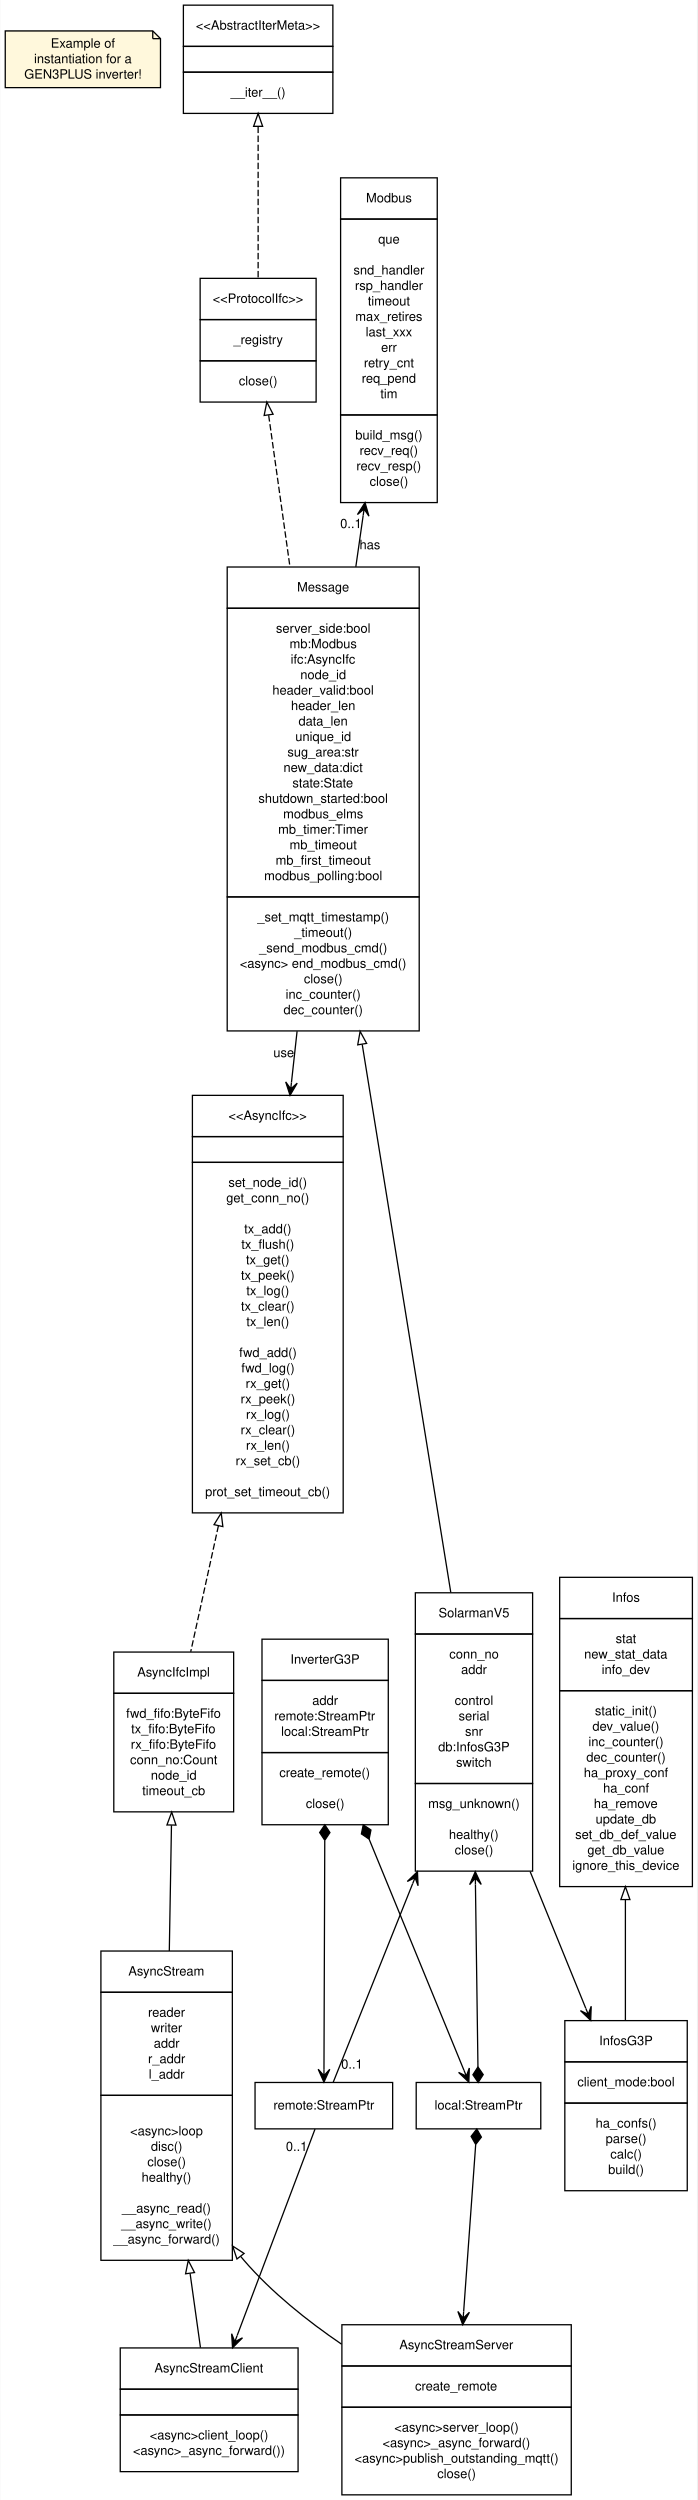
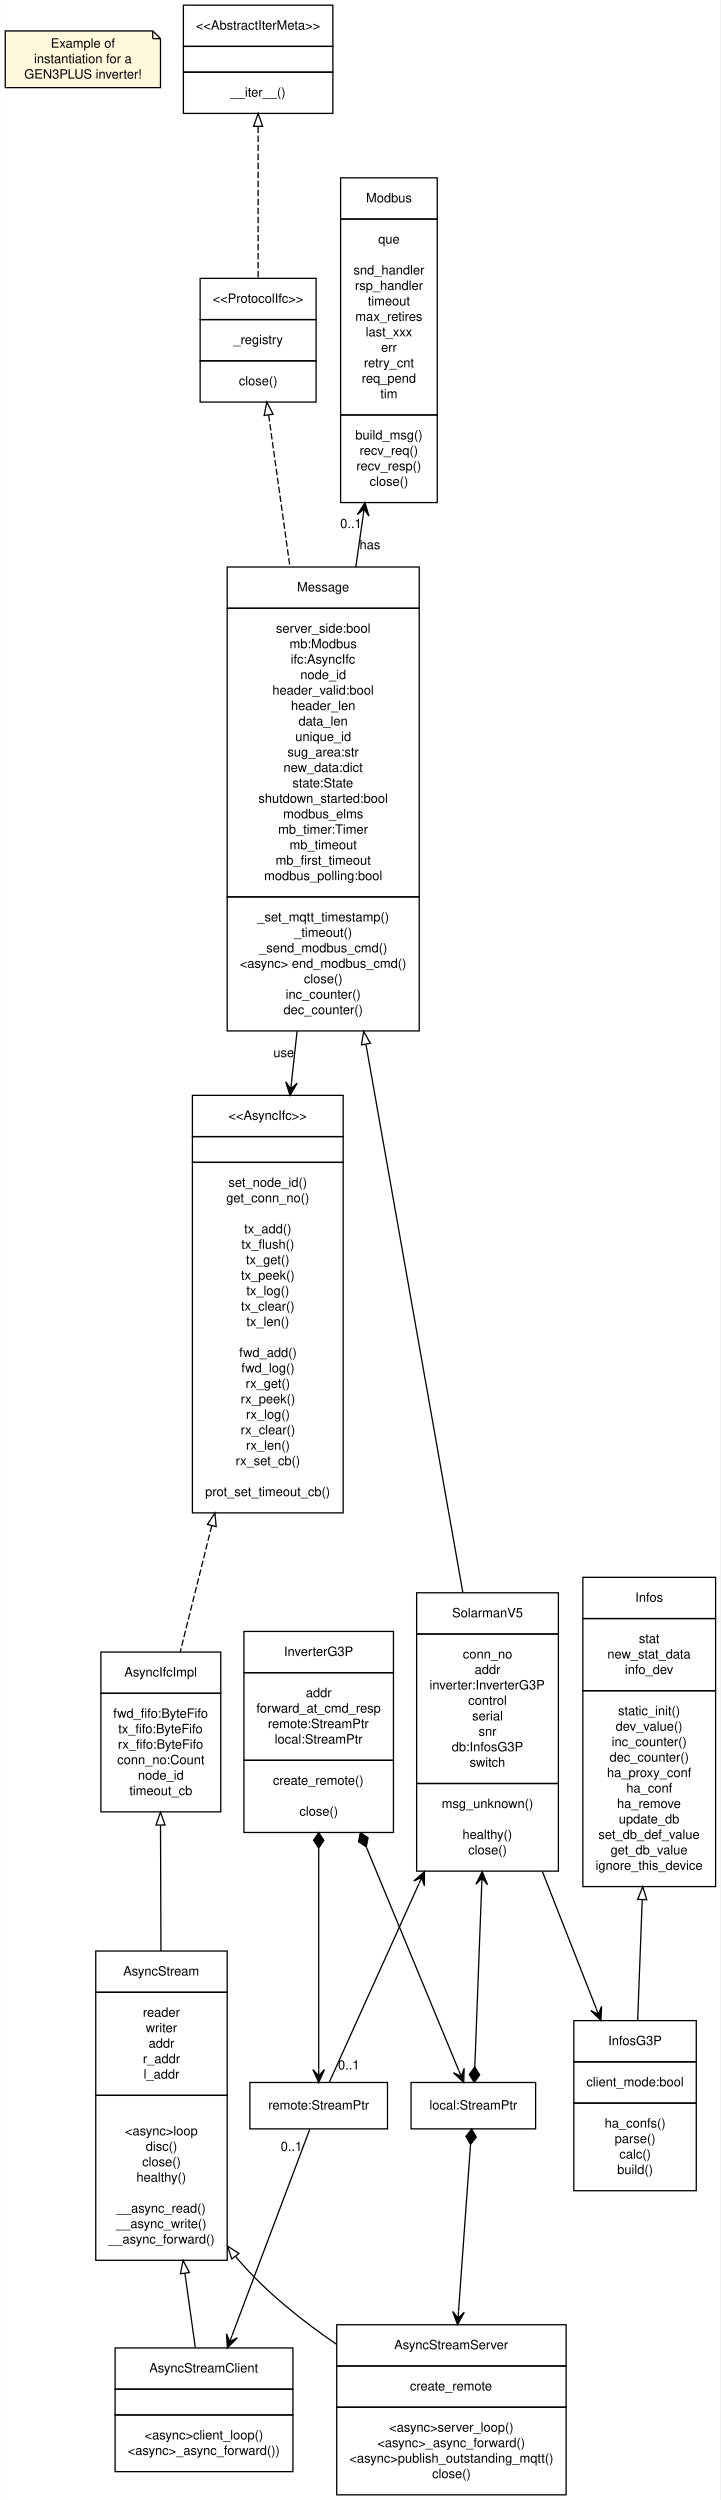
- <svg xmlns="http://www.w3.org/2000/svg" width="541pt" height="1940pt" viewBox="0.00 0.00 540.62 1940.00">
+ <svg xmlns="http://www.w3.org/2000/svg" width="559pt" height="1940pt" viewBox="0.00 0.00 558.62 1940.00">
  <g id="graph0" class="graph" transform="scale(1 1) rotate(0) translate(4 1936)">
-     <polygon fill="#ffffff" stroke="transparent" points="-4,4 -4,-1936 536.616,-1936 536.616,4 -4,4" />
+     <polygon fill="#ffffff" stroke="transparent" points="-4,4 -4,-1936 554.616,-1936 554.616,4 -4,4" />
    <g id="node1" class="node">
      <polygon fill="#fff8dc" stroke="#000000" points="114.35,-1912 -.117,-1912 -.117,-1868 120.35,-1868 120.35,-1906 114.35,-1912" />
      <polyline fill="none" stroke="#000000" points="114.35,-1912 114.35,-1906 " />
      <polyline fill="none" stroke="#000000" points="120.35,-1906 114.35,-1906 " />
      <text text-anchor="middle" x="60.117" y="-1899" font-family="Helvetica,sans-Serif" font-size="10.00" fill="#000000">Example of</text>
      <text text-anchor="middle" x="60.117" y="-1887" font-family="Helvetica,sans-Serif" font-size="10.00" fill="#000000">instantiation for a</text>
      <text text-anchor="middle" x="60.117" y="-1875" font-family="Helvetica,sans-Serif" font-size="10.00" fill="#000000">GEN3PLUS inverter!</text>
    </g>
    <g id="node2" class="node">
      <polygon fill="none" stroke="#000000" points="138.117,-1900 138.117,-1932 254.117,-1932 254.117,-1900 138.117,-1900" />
      <text text-anchor="start" x="147.766" y="-1913" font-family="Helvetica,sans-Serif" font-size="10.00" fill="#000000">&lt;&lt;AbstractIterMeta&gt;&gt;</text>
      <polygon fill="none" stroke="#000000" points="138.117,-1880 138.117,-1900 254.117,-1900 254.117,-1880 138.117,-1880" />
      <polygon fill="none" stroke="#000000" points="138.117,-1848 138.117,-1880 254.117,-1880 254.117,-1848 138.117,-1848" />
      <text text-anchor="start" x="174.726" y="-1861" font-family="Helvetica,sans-Serif" font-size="10.00" fill="#000000">__iter__()</text>
    </g>
    <g id="node15" class="node">
      <polygon fill="none" stroke="#000000" points="151.117,-1688 151.117,-1720 241.117,-1720 241.117,-1688 151.117,-1688" />
      <text text-anchor="start" x="160.823" y="-1701" font-family="Helvetica,sans-Serif" font-size="10.00" fill="#000000">&lt;&lt;ProtocolIfc&gt;&gt;</text>
      <polygon fill="none" stroke="#000000" points="151.117,-1656 151.117,-1688 241.117,-1688 241.117,-1656 151.117,-1656" />
      <text text-anchor="start" x="176.95" y="-1669" font-family="Helvetica,sans-Serif" font-size="10.00" fill="#000000">_registry</text>
      <polygon fill="none" stroke="#000000" points="151.117,-1624 151.117,-1656 241.117,-1656 241.117,-1624 151.117,-1624" />
      <text text-anchor="start" x="181.119" y="-1637" font-family="Helvetica,sans-Serif" font-size="10.00" fill="#000000">close()</text>
    </g>
    <g id="edge14" class="edge">
      <path fill="none" stroke="#000000" stroke-dasharray="5,2" d="M196.117,-1837.756C196.117,-1802.088 196.117,-1755.176 196.117,-1720.364" />
      <polygon fill="none" stroke="#000000" points="192.617,-1837.967 196.117,-1847.967 199.617,-1837.967 192.617,-1837.967" />
    </g>
    <g id="node3" class="node">
-       <polygon fill="none" stroke="#000000" points="199.117,-632 199.117,-664 297.116,-664 297.116,-632 199.117,-632" />
-       <text text-anchor="start" x="221.167" y="-645" font-family="Helvetica,sans-Serif" font-size="10.00" fill="#000000">InverterG3P</text>
-       <polygon fill="none" stroke="#000000" points="199.117,-576 199.117,-632 297.116,-632 297.116,-576 199.117,-576" />
-       <text text-anchor="start" x="238.113" y="-613" font-family="Helvetica,sans-Serif" font-size="10.00" fill="#000000">addr</text>
-       <text text-anchor="start" x="208.669" y="-601" font-family="Helvetica,sans-Serif" font-size="10.00" fill="#000000">remote:StreamPtr</text>
-       <text text-anchor="start" x="213.948" y="-589" font-family="Helvetica,sans-Serif" font-size="10.00" fill="#000000">local:StreamPtr</text>
-       <polygon fill="none" stroke="#000000" points="199.117,-520 199.117,-576 297.116,-576 297.116,-520 199.117,-520" />
-       <text text-anchor="start" x="212.559" y="-557" font-family="Helvetica,sans-Serif" font-size="10.00" fill="#000000">create_remote()</text>
-       <text text-anchor="start" x="233.119" y="-533" font-family="Helvetica,sans-Serif" font-size="10.00" fill="#000000">close()</text>
+       <polygon fill="none" stroke="#000000" points="185.117,-638 185.117,-670 301.116,-670 301.116,-638 185.117,-638" />
+       <text text-anchor="start" x="216.167" y="-651" font-family="Helvetica,sans-Serif" font-size="10.00" fill="#000000">InverterG3P</text>
+       <polygon fill="none" stroke="#000000" points="185.117,-570 185.117,-638 301.116,-638 301.116,-570 185.117,-570" />
+       <text text-anchor="start" x="233.113" y="-619" font-family="Helvetica,sans-Serif" font-size="10.00" fill="#000000">addr</text>
+       <text text-anchor="start" x="194.775" y="-607" font-family="Helvetica,sans-Serif" font-size="10.00" fill="#000000">forward_at_cmd_resp</text>
+       <text text-anchor="start" x="203.669" y="-595" font-family="Helvetica,sans-Serif" font-size="10.00" fill="#000000">remote:StreamPtr</text>
+       <text text-anchor="start" x="208.948" y="-583" font-family="Helvetica,sans-Serif" font-size="10.00" fill="#000000">local:StreamPtr</text>
+       <polygon fill="none" stroke="#000000" points="185.117,-514 185.117,-570 301.116,-570 301.116,-514 185.117,-514" />
+       <text text-anchor="start" x="207.559" y="-551" font-family="Helvetica,sans-Serif" font-size="10.00" fill="#000000">create_remote()</text>
+       <text text-anchor="start" x="228.119" y="-527" font-family="Helvetica,sans-Serif" font-size="10.00" fill="#000000">close()</text>
    </g>
    <g id="node4" class="node">
-       <polygon fill="none" stroke="#000000" points="415.453,-320 318.78,-320 318.78,-284 415.453,-284 415.453,-320" />
-       <text text-anchor="middle" x="367.116" y="-299" font-family="Helvetica,sans-Serif" font-size="10.00" fill="#000000">local:StreamPtr</text>
+       <polygon fill="none" stroke="#000000" points="411.453,-320 314.78,-320 314.78,-284 411.453,-284 411.453,-320" />
+       <text text-anchor="middle" x="363.116" y="-299" font-family="Helvetica,sans-Serif" font-size="10.00" fill="#000000">local:StreamPtr</text>
    </g>
    <g id="edge1" class="edge">
-       <path fill="none" stroke="#000000" d="M282.253,-508.809C307.053,-448.374 339.084,-370.316 355.81,-329.554" />
-       <polygon fill="#000000" stroke="#000000" points="282.241,-508.84 283.663,-515.91 277.685,-519.942 276.262,-512.873 282.241,-508.84" />
-       <polygon fill="#000000" stroke="#000000" points="359.623,-320.263 359.989,-331.222 357.724,-324.888 355.826,-329.514 355.826,-329.514 355.826,-329.514 357.724,-324.888 351.663,-327.806 359.623,-320.263 359.623,-320.263" />
+       <path fill="none" stroke="#000000" d="M280.169,-502.457C304.783,-442.972 335.465,-368.825 351.74,-329.493" />
+       <polygon fill="#000000" stroke="#000000" points="280.02,-502.816 281.422,-509.889 275.432,-513.904 274.03,-506.83 280.02,-502.816" />
+       <polygon fill="#000000" stroke="#000000" points="355.649,-320.046 355.984,-331.007 353.738,-324.666 351.826,-329.286 351.826,-329.286 351.826,-329.286 353.738,-324.666 347.668,-327.565 355.649,-320.046 355.649,-320.046" />
    </g>
    <g id="node5" class="node">
-       <polygon fill="none" stroke="#000000" points="300.511,-320 193.722,-320 193.722,-284 300.511,-284 300.511,-320" />
-       <text text-anchor="middle" x="247.117" y="-299" font-family="Helvetica,sans-Serif" font-size="10.00" fill="#000000">remote:StreamPtr</text>
+       <polygon fill="none" stroke="#000000" points="296.511,-320 189.722,-320 189.722,-284 296.511,-284 296.511,-320" />
+       <text text-anchor="middle" x="243.117" y="-299" font-family="Helvetica,sans-Serif" font-size="10.00" fill="#000000">remote:StreamPtr</text>
    </g>
    <g id="edge2" class="edge">
-       <path fill="none" stroke="#000000" d="M247.825,-507.591C247.619,-447.68 247.354,-370.943 247.214,-330.266" />
-       <polygon fill="#000000" stroke="#000000" points="247.827,-507.942 251.847,-513.928 247.868,-519.942 243.847,-513.956 247.827,-507.942" />
-       <polygon fill="#000000" stroke="#000000" points="247.179,-320.263 251.714,-330.247 247.197,-325.263 247.214,-330.263 247.214,-330.263 247.214,-330.263 247.197,-325.263 242.714,-330.278 247.179,-320.263 247.179,-320.263" />
+       <path fill="none" stroke="#000000" d="M243.117,-501.653C243.117,-442.662 243.117,-369.533 243.117,-330.203" />
+       <polygon fill="#000000" stroke="#000000" points="243.117,-501.904 247.117,-507.904 243.117,-513.904 239.117,-507.904 243.117,-501.904" />
+       <polygon fill="#000000" stroke="#000000" points="243.117,-320.046 247.617,-330.046 243.117,-325.046 243.117,-330.046 243.117,-330.046 243.117,-330.046 243.117,-325.046 238.617,-330.046 243.117,-320.046 243.117,-320.046" />
    </g>
    <g id="node9" class="node">
-       <polygon fill="none" stroke="#000000" points="261.116,-100 261.116,-132 439.116,-132 439.116,-100 261.116,-100" />
-       <text text-anchor="start" x="305.668" y="-113" font-family="Helvetica,sans-Serif" font-size="10.00" fill="#000000">AsyncStreamServer</text>
-       <polygon fill="none" stroke="#000000" points="261.116,-68 261.116,-100 439.116,-100 439.116,-68 261.116,-68" />
-       <text text-anchor="start" x="317.887" y="-81" font-family="Helvetica,sans-Serif" font-size="10.00" fill="#000000">create_remote</text>
-       <polygon fill="none" stroke="#000000" points="261.116,0 261.116,-68 439.116,-68 439.116,0 261.116,0" />
-       <text text-anchor="start" x="301.774" y="-49" font-family="Helvetica,sans-Serif" font-size="10.00" fill="#000000">&lt;async&gt;server_loop()</text>
-       <text text-anchor="start" x="292.605" y="-37" font-family="Helvetica,sans-Serif" font-size="10.00" fill="#000000">&lt;async&gt;_async_forward()</text>
-       <text text-anchor="start" x="270.925" y="-25" font-family="Helvetica,sans-Serif" font-size="10.00" fill="#000000">&lt;async&gt;publish_outstanding_mqtt()</text>
-       <text text-anchor="start" x="335.119" y="-13" font-family="Helvetica,sans-Serif" font-size="10.00" fill="#000000">close()</text>
+       <polygon fill="none" stroke="#000000" points="257.116,-100 257.116,-132 435.116,-132 435.116,-100 257.116,-100" />
+       <text text-anchor="start" x="301.668" y="-113" font-family="Helvetica,sans-Serif" font-size="10.00" fill="#000000">AsyncStreamServer</text>
+       <polygon fill="none" stroke="#000000" points="257.116,-68 257.116,-100 435.116,-100 435.116,-68 257.116,-68" />
+       <text text-anchor="start" x="313.887" y="-81" font-family="Helvetica,sans-Serif" font-size="10.00" fill="#000000">create_remote</text>
+       <polygon fill="none" stroke="#000000" points="257.116,0 257.116,-68 435.116,-68 435.116,0 257.116,0" />
+       <text text-anchor="start" x="297.774" y="-49" font-family="Helvetica,sans-Serif" font-size="10.00" fill="#000000">&lt;async&gt;server_loop()</text>
+       <text text-anchor="start" x="288.605" y="-37" font-family="Helvetica,sans-Serif" font-size="10.00" fill="#000000">&lt;async&gt;_async_forward()</text>
+       <text text-anchor="start" x="266.925" y="-25" font-family="Helvetica,sans-Serif" font-size="10.00" fill="#000000">&lt;async&gt;publish_outstanding_mqtt()</text>
+       <text text-anchor="start" x="331.119" y="-13" font-family="Helvetica,sans-Serif" font-size="10.00" fill="#000000">close()</text>
    </g>
    <g id="edge8" class="edge">
-       <path fill="none" stroke="#000000" d="M364.931,-271.665C362.587,-239.118 358.772,-186.166 355.601,-142.143" />
-       <polygon fill="#000000" stroke="#000000" points="364.949,-271.904 369.369,-277.601 365.811,-283.873 361.39,-278.176 364.949,-271.904" />
-       <polygon fill="#000000" stroke="#000000" points="354.873,-132.032 360.08,-141.683 355.232,-137.019 355.592,-142.006 355.592,-142.006 355.592,-142.006 355.232,-137.019 351.103,-142.33 354.873,-132.032 354.873,-132.032" />
+       <path fill="none" stroke="#000000" d="M360.931,-271.665C358.587,-239.118 354.772,-186.166 351.601,-142.143" />
+       <polygon fill="#000000" stroke="#000000" points="360.949,-271.904 365.369,-277.601 361.811,-283.873 357.39,-278.176 360.949,-271.904" />
+       <polygon fill="#000000" stroke="#000000" points="350.873,-132.032 356.08,-141.683 351.232,-137.019 351.592,-142.006 351.592,-142.006 351.592,-142.006 351.232,-137.019 347.103,-142.33 350.873,-132.032 350.873,-132.032" />
    </g>
    <g id="node10" class="node">
-       <polygon fill="none" stroke="#000000" points="89.117,-82 89.117,-114 227.117,-114 227.117,-82 89.117,-82" />
-       <text text-anchor="start" x="115.614" y="-95" font-family="Helvetica,sans-Serif" font-size="10.00" fill="#000000">AsyncStreamClient</text>
-       <polygon fill="none" stroke="#000000" points="89.117,-62 89.117,-82 227.117,-82 227.117,-62 89.117,-62" />
-       <polygon fill="none" stroke="#000000" points="89.117,-18 89.117,-62 227.117,-62 227.117,-18 89.117,-18" />
-       <text text-anchor="start" x="111.995" y="-43" font-family="Helvetica,sans-Serif" font-size="10.00" fill="#000000">&lt;async&gt;client_loop()</text>
-       <text text-anchor="start" x="98.941" y="-31" font-family="Helvetica,sans-Serif" font-size="10.00" fill="#000000">&lt;async&gt;_async_forward())</text>
+       <polygon fill="none" stroke="#000000" points="85.117,-82 85.117,-114 223.117,-114 223.117,-82 85.117,-82" />
+       <text text-anchor="start" x="111.614" y="-95" font-family="Helvetica,sans-Serif" font-size="10.00" fill="#000000">AsyncStreamClient</text>
+       <polygon fill="none" stroke="#000000" points="85.117,-62 85.117,-82 223.117,-82 223.117,-62 85.117,-62" />
+       <polygon fill="none" stroke="#000000" points="85.117,-18 85.117,-62 223.117,-62 223.117,-18 85.117,-18" />
+       <text text-anchor="start" x="107.995" y="-43" font-family="Helvetica,sans-Serif" font-size="10.00" fill="#000000">&lt;async&gt;client_loop()</text>
+       <text text-anchor="start" x="94.941" y="-31" font-family="Helvetica,sans-Serif" font-size="10.00" fill="#000000">&lt;async&gt;_async_forward())</text>
    </g>
    <g id="edge10" class="edge">
-       <path fill="none" stroke="#000000" d="M240.281,-283.873C227.52,-250.037 199.583,-175.957 179.838,-123.599" />
-       <polygon fill="#000000" stroke="#000000" points="176.252,-114.09 183.992,-121.859 178.017,-118.769 179.781,-123.447 179.781,-123.447 179.781,-123.447 178.017,-118.769 175.57,-125.035 176.252,-114.09 176.252,-114.09" />
-       <text text-anchor="middle" x="225.976" y="-266.896" font-family="Helvetica,sans-Serif" font-size="10.00" fill="#000000">0..1</text>
+       <path fill="none" stroke="#000000" d="M236.281,-283.873C223.52,-250.037 195.583,-175.957 175.838,-123.599" />
+       <polygon fill="#000000" stroke="#000000" points="172.252,-114.09 179.992,-121.859 174.017,-118.769 175.781,-123.447 175.781,-123.447 175.781,-123.447 174.017,-118.769 171.57,-125.035 172.252,-114.09 172.252,-114.09" />
+       <text text-anchor="middle" x="221.976" y="-266.896" font-family="Helvetica,sans-Serif" font-size="10.00" fill="#000000">0..1</text>
    </g>
    <g id="node6" class="node">
      <polygon fill="none" stroke="#000000" points="145.117,-1054 145.117,-1086 262.116,-1086 262.116,-1054 145.117,-1054" />
      <text text-anchor="start" x="173.046" y="-1067" font-family="Helvetica,sans-Serif" font-size="10.00" fill="#000000">&lt;&lt;AsyncIfc&gt;&gt;</text>
      <polygon fill="none" stroke="#000000" points="145.117,-1034 145.117,-1054 262.116,-1054 262.116,-1034 145.117,-1034" />
      <polygon fill="none" stroke="#000000" points="145.117,-762 145.117,-1034 262.116,-1034 262.116,-762 145.117,-762" />
      <text text-anchor="start" x="173.053" y="-1015" font-family="Helvetica,sans-Serif" font-size="10.00" fill="#000000">set_node_id()</text>
      <text text-anchor="start" x="171.382" y="-1003" font-family="Helvetica,sans-Serif" font-size="10.00" fill="#000000">get_conn_no()</text>
      <text text-anchor="start" x="185.28" y="-979" font-family="Helvetica,sans-Serif" font-size="10.00" fill="#000000">tx_add()</text>
      <text text-anchor="start" x="183.06" y="-967" font-family="Helvetica,sans-Serif" font-size="10.00" fill="#000000">tx_flush()</text>
      <text text-anchor="start" x="186.67" y="-955" font-family="Helvetica,sans-Serif" font-size="10.00" fill="#000000">tx_get()</text>
      <text text-anchor="start" x="182.78" y="-943" font-family="Helvetica,sans-Serif" font-size="10.00" fill="#000000">tx_peek()</text>
      <text text-anchor="start" x="186.95" y="-931" font-family="Helvetica,sans-Serif" font-size="10.00" fill="#000000">tx_log()</text>
      <text text-anchor="start" x="182.786" y="-919" font-family="Helvetica,sans-Serif" font-size="10.00" fill="#000000">tx_clear()</text>
      <text text-anchor="start" x="186.95" y="-907" font-family="Helvetica,sans-Serif" font-size="10.00" fill="#000000">tx_len()</text>
      <text text-anchor="start" x="181.391" y="-883" font-family="Helvetica,sans-Serif" font-size="10.00" fill="#000000">fwd_add()</text>
      <text text-anchor="start" x="183.061" y="-871" font-family="Helvetica,sans-Serif" font-size="10.00" fill="#000000">fwd_log()</text>
      <text text-anchor="start" x="186.395" y="-859" font-family="Helvetica,sans-Serif" font-size="10.00" fill="#000000">rx_get()</text>
      <text text-anchor="start" x="182.505" y="-847" font-family="Helvetica,sans-Serif" font-size="10.00" fill="#000000">rx_peek()</text>
      <text text-anchor="start" x="186.675" y="-835" font-family="Helvetica,sans-Serif" font-size="10.00" fill="#000000">rx_log()</text>
      <text text-anchor="start" x="182.511" y="-823" font-family="Helvetica,sans-Serif" font-size="10.00" fill="#000000">rx_clear()</text>
      <text text-anchor="start" x="186.675" y="-811" font-family="Helvetica,sans-Serif" font-size="10.00" fill="#000000">rx_len()</text>
      <text text-anchor="start" x="178.615" y="-799" font-family="Helvetica,sans-Serif" font-size="10.00" fill="#000000">rx_set_cb()</text>
      <text text-anchor="start" x="154.996" y="-775" font-family="Helvetica,sans-Serif" font-size="10.00" fill="#000000">prot_set_timeout_cb()</text>
    </g>
    <g id="node7" class="node">
-       <polygon fill="none" stroke="#000000" points="84.117,-622 84.117,-654 177.117,-654 177.117,-622 84.117,-622" />
-       <text text-anchor="start" x="102.281" y="-635" font-family="Helvetica,sans-Serif" font-size="10.00" fill="#000000">AsyncIfcImpl</text>
-       <polygon fill="none" stroke="#000000" points="84.117,-530 84.117,-622 177.117,-622 177.117,-530 84.117,-530" />
-       <text text-anchor="start" x="93.665" y="-603" font-family="Helvetica,sans-Serif" font-size="10.00" fill="#000000">fwd_fifo:ByteFifo</text>
-       <text text-anchor="start" x="97.553" y="-591" font-family="Helvetica,sans-Serif" font-size="10.00" fill="#000000">tx_fifo:ByteFifo</text>
-       <text text-anchor="start" x="97.278" y="-579" font-family="Helvetica,sans-Serif" font-size="10.00" fill="#000000">rx_fifo:ByteFifo</text>
-       <text text-anchor="start" x="96.713" y="-567" font-family="Helvetica,sans-Serif" font-size="10.00" fill="#000000">conn_no:Count</text>
-       <text text-anchor="start" x="112.83" y="-555" font-family="Helvetica,sans-Serif" font-size="10.00" fill="#000000">node_id</text>
-       <text text-anchor="start" x="106.166" y="-543" font-family="Helvetica,sans-Serif" font-size="10.00" fill="#000000">timeout_cb</text>
+       <polygon fill="none" stroke="#000000" points="74.117,-622 74.117,-654 167.117,-654 167.117,-622 74.117,-622" />
+       <text text-anchor="start" x="92.281" y="-635" font-family="Helvetica,sans-Serif" font-size="10.00" fill="#000000">AsyncIfcImpl</text>
+       <polygon fill="none" stroke="#000000" points="74.117,-530 74.117,-622 167.117,-622 167.117,-530 74.117,-530" />
+       <text text-anchor="start" x="83.665" y="-603" font-family="Helvetica,sans-Serif" font-size="10.00" fill="#000000">fwd_fifo:ByteFifo</text>
+       <text text-anchor="start" x="87.553" y="-591" font-family="Helvetica,sans-Serif" font-size="10.00" fill="#000000">tx_fifo:ByteFifo</text>
+       <text text-anchor="start" x="87.278" y="-579" font-family="Helvetica,sans-Serif" font-size="10.00" fill="#000000">rx_fifo:ByteFifo</text>
+       <text text-anchor="start" x="86.713" y="-567" font-family="Helvetica,sans-Serif" font-size="10.00" fill="#000000">conn_no:Count</text>
+       <text text-anchor="start" x="102.83" y="-555" font-family="Helvetica,sans-Serif" font-size="10.00" fill="#000000">node_id</text>
+       <text text-anchor="start" x="96.166" y="-543" font-family="Helvetica,sans-Serif" font-size="10.00" fill="#000000">timeout_cb</text>
    </g>
    <g id="edge3" class="edge">
-       <path fill="none" stroke="#000000" stroke-dasharray="5,2" d="M165.298,-752.002C157.592,-716.957 149.965,-682.269 143.792,-654.197" />
-       <polygon fill="none" stroke="#000000" points="161.906,-752.875 167.472,-761.89 168.743,-751.372 161.906,-752.875" />
+       <path fill="none" stroke="#000000" stroke-dasharray="5,2" d="M160.117,-752.002C151.356,-716.957 142.684,-682.269 135.666,-654.197" />
+       <polygon fill="none" stroke="#000000" points="156.768,-753.038 162.589,-761.89 163.559,-751.34 156.768,-753.038" />
    </g>
    <g id="node8" class="node">
-       <polygon fill="none" stroke="#000000" points="74.117,-390 74.117,-422 176.117,-422 176.117,-390 74.117,-390" />
-       <text text-anchor="start" x="95.391" y="-403" font-family="Helvetica,sans-Serif" font-size="10.00" fill="#000000">AsyncStream</text>
-       <polygon fill="none" stroke="#000000" points="74.117,-310 74.117,-390 176.117,-390 176.117,-310 74.117,-310" />
-       <text text-anchor="start" x="110.669" y="-371" font-family="Helvetica,sans-Serif" font-size="10.00" fill="#000000">reader</text>
-       <text text-anchor="start" x="112.9" y="-359" font-family="Helvetica,sans-Serif" font-size="10.00" fill="#000000">writer</text>
-       <text text-anchor="start" x="115.114" y="-347" font-family="Helvetica,sans-Serif" font-size="10.00" fill="#000000">addr</text>
-       <text text-anchor="start" x="110.669" y="-335" font-family="Helvetica,sans-Serif" font-size="10.00" fill="#000000">r_addr</text>
-       <text text-anchor="start" x="111.225" y="-323" font-family="Helvetica,sans-Serif" font-size="10.00" fill="#000000">l_addr</text>
-       <polygon fill="none" stroke="#000000" points="74.117,-182 74.117,-310 176.117,-310 176.117,-182 74.117,-182" />
-       <text text-anchor="start" x="96.77" y="-279" font-family="Helvetica,sans-Serif" font-size="10.00" fill="#000000">&lt;async&gt;loop</text>
-       <text text-anchor="start" x="112.898" y="-267" font-family="Helvetica,sans-Serif" font-size="10.00" fill="#000000">disc()</text>
-       <text text-anchor="start" x="110.119" y="-255" font-family="Helvetica,sans-Serif" font-size="10.00" fill="#000000">close()</text>
-       <text text-anchor="start" x="105.671" y="-243" font-family="Helvetica,sans-Serif" font-size="10.00" fill="#000000">healthy()</text>
-       <text text-anchor="start" x="90.387" y="-219" font-family="Helvetica,sans-Serif" font-size="10.00" fill="#000000">__async_read()</text>
-       <text text-anchor="start" x="89.838" y="-207" font-family="Helvetica,sans-Serif" font-size="10.00" fill="#000000">__async_write()</text>
-       <text text-anchor="start" x="83.724" y="-195" font-family="Helvetica,sans-Serif" font-size="10.00" fill="#000000">__async_forward()</text>
+       <polygon fill="none" stroke="#000000" points="70.117,-390 70.117,-422 172.117,-422 172.117,-390 70.117,-390" />
+       <text text-anchor="start" x="91.391" y="-403" font-family="Helvetica,sans-Serif" font-size="10.00" fill="#000000">AsyncStream</text>
+       <polygon fill="none" stroke="#000000" points="70.117,-310 70.117,-390 172.117,-390 172.117,-310 70.117,-310" />
+       <text text-anchor="start" x="106.669" y="-371" font-family="Helvetica,sans-Serif" font-size="10.00" fill="#000000">reader</text>
+       <text text-anchor="start" x="108.9" y="-359" font-family="Helvetica,sans-Serif" font-size="10.00" fill="#000000">writer</text>
+       <text text-anchor="start" x="111.114" y="-347" font-family="Helvetica,sans-Serif" font-size="10.00" fill="#000000">addr</text>
+       <text text-anchor="start" x="106.669" y="-335" font-family="Helvetica,sans-Serif" font-size="10.00" fill="#000000">r_addr</text>
+       <text text-anchor="start" x="107.225" y="-323" font-family="Helvetica,sans-Serif" font-size="10.00" fill="#000000">l_addr</text>
+       <polygon fill="none" stroke="#000000" points="70.117,-182 70.117,-310 172.117,-310 172.117,-182 70.117,-182" />
+       <text text-anchor="start" x="92.77" y="-279" font-family="Helvetica,sans-Serif" font-size="10.00" fill="#000000">&lt;async&gt;loop</text>
+       <text text-anchor="start" x="108.898" y="-267" font-family="Helvetica,sans-Serif" font-size="10.00" fill="#000000">disc()</text>
+       <text text-anchor="start" x="106.119" y="-255" font-family="Helvetica,sans-Serif" font-size="10.00" fill="#000000">close()</text>
+       <text text-anchor="start" x="101.671" y="-243" font-family="Helvetica,sans-Serif" font-size="10.00" fill="#000000">healthy()</text>
+       <text text-anchor="start" x="86.387" y="-219" font-family="Helvetica,sans-Serif" font-size="10.00" fill="#000000">__async_read()</text>
+       <text text-anchor="start" x="85.838" y="-207" font-family="Helvetica,sans-Serif" font-size="10.00" fill="#000000">__async_write()</text>
+       <text text-anchor="start" x="79.724" y="-195" font-family="Helvetica,sans-Serif" font-size="10.00" fill="#000000">__async_forward()</text>
    </g>
    <g id="edge4" class="edge">
-       <path fill="none" stroke="#000000" d="M128.868,-519.586C128.359,-490.074 127.757,-455.155 127.186,-422.029" />
-       <polygon fill="none" stroke="#000000" points="125.372,-519.85 129.044,-529.788 132.371,-519.729 125.372,-519.85" />
+       <path fill="none" stroke="#000000" d="M120.366,-519.586C120.468,-490.074 120.588,-455.155 120.703,-422.029" />
+       <polygon fill="none" stroke="#000000" points="116.866,-519.776 120.331,-529.788 123.866,-519.8 116.866,-519.776" />
    </g>
    <g id="edge5" class="edge">
-       <path fill="none" stroke="#000000" d="M182.578,-185.02C183.415,-184 184.262,-182.993 185.117,-182 206.479,-157.189 234.247,-135.028 260.892,-116.89" />
-       <polygon fill="none" stroke="#000000" points="179.688,-183.036 176.326,-193.083 185.219,-187.326 179.688,-183.036" />
+       <path fill="none" stroke="#000000" d="M178.578,-185.02C179.415,-184 180.262,-182.993 181.117,-182 202.479,-157.189 230.247,-135.028 256.892,-116.89" />
+       <polygon fill="none" stroke="#000000" points="175.688,-183.036 172.326,-193.083 181.219,-187.326 175.688,-183.036" />
    </g>
    <g id="edge6" class="edge">
-       <path fill="none" stroke="#000000" d="M143.321,-171.808C146.195,-151.256 148.999,-131.202 151.38,-114.177" />
-       <polygon fill="none" stroke="#000000" points="139.825,-171.537 141.906,-181.926 146.758,-172.507 139.825,-171.537" />
+       <path fill="none" stroke="#000000" d="M139.321,-171.808C142.195,-151.256 144.999,-131.202 147.38,-114.177" />
+       <polygon fill="none" stroke="#000000" points="135.825,-171.537 137.906,-181.926 142.758,-172.507 135.825,-171.537" />
    </g>
    <g id="node11" class="node">
-       <polygon fill="none" stroke="#000000" points="318.116,-668 318.116,-700 409.116,-700 409.116,-668 318.116,-668" />
-       <text text-anchor="start" x="336.111" y="-681" font-family="Helvetica,sans-Serif" font-size="10.00" fill="#000000">SolarmanV5</text>
-       <polygon fill="none" stroke="#000000" points="318.116,-552 318.116,-668 409.116,-668 409.116,-552 318.116,-552" />
-       <text text-anchor="start" x="344.44" y="-649" font-family="Helvetica,sans-Serif" font-size="10.00" fill="#000000">conn_no</text>
-       <text text-anchor="start" x="353.613" y="-637" font-family="Helvetica,sans-Serif" font-size="10.00" fill="#000000">addr</text>
-       <text text-anchor="start" x="348.615" y="-613" font-family="Helvetica,sans-Serif" font-size="10.00" fill="#000000">control</text>
-       <text text-anchor="start" x="351.674" y="-601" font-family="Helvetica,sans-Serif" font-size="10.00" fill="#000000">serial</text>
-       <text text-anchor="start" x="356.673" y="-589" font-family="Helvetica,sans-Serif" font-size="10.00" fill="#000000">snr</text>
-       <text text-anchor="start" x="335.827" y="-577" font-family="Helvetica,sans-Serif" font-size="10.00" fill="#000000">db:InfosG3P</text>
-       <text text-anchor="start" x="349.728" y="-565" font-family="Helvetica,sans-Serif" font-size="10.00" fill="#000000">switch</text>
-       <polygon fill="none" stroke="#000000" points="318.116,-484 318.116,-552 409.116,-552 409.116,-484 318.116,-484" />
-       <text text-anchor="start" x="328.057" y="-533" font-family="Helvetica,sans-Serif" font-size="10.00" fill="#000000">msg_unknown()</text>
-       <text text-anchor="start" x="344.171" y="-509" font-family="Helvetica,sans-Serif" font-size="10.00" fill="#000000">healthy()</text>
-       <text text-anchor="start" x="348.619" y="-497" font-family="Helvetica,sans-Serif" font-size="10.00" fill="#000000">close()</text>
+       <polygon fill="none" stroke="#000000" points="319.116,-668 319.116,-700 429.116,-700 429.116,-668 319.116,-668" />
+       <text text-anchor="start" x="346.611" y="-681" font-family="Helvetica,sans-Serif" font-size="10.00" fill="#000000">SolarmanV5</text>
+       <polygon fill="none" stroke="#000000" points="319.116,-552 319.116,-668 429.116,-668 429.116,-552 319.116,-552" />
+       <text text-anchor="start" x="354.94" y="-649" font-family="Helvetica,sans-Serif" font-size="10.00" fill="#000000">conn_no</text>
+       <text text-anchor="start" x="364.113" y="-637" font-family="Helvetica,sans-Serif" font-size="10.00" fill="#000000">addr</text>
+       <text text-anchor="start" x="329.111" y="-625" font-family="Helvetica,sans-Serif" font-size="10.00" fill="#000000">inverter:InverterG3P</text>
+       <text text-anchor="start" x="359.115" y="-613" font-family="Helvetica,sans-Serif" font-size="10.00" fill="#000000">control</text>
+       <text text-anchor="start" x="362.174" y="-601" font-family="Helvetica,sans-Serif" font-size="10.00" fill="#000000">serial</text>
+       <text text-anchor="start" x="367.173" y="-589" font-family="Helvetica,sans-Serif" font-size="10.00" fill="#000000">snr</text>
+       <text text-anchor="start" x="346.327" y="-577" font-family="Helvetica,sans-Serif" font-size="10.00" fill="#000000">db:InfosG3P</text>
+       <text text-anchor="start" x="360.228" y="-565" font-family="Helvetica,sans-Serif" font-size="10.00" fill="#000000">switch</text>
+       <polygon fill="none" stroke="#000000" points="319.116,-484 319.116,-552 429.116,-552 429.116,-484 319.116,-484" />
+       <text text-anchor="start" x="338.557" y="-533" font-family="Helvetica,sans-Serif" font-size="10.00" fill="#000000">msg_unknown()</text>
+       <text text-anchor="start" x="354.671" y="-509" font-family="Helvetica,sans-Serif" font-size="10.00" fill="#000000">healthy()</text>
+       <text text-anchor="start" x="359.119" y="-497" font-family="Helvetica,sans-Serif" font-size="10.00" fill="#000000">close()</text>
    </g>
    <g id="edge7" class="edge">
-       <path fill="none" stroke="#000000" d="M364.751,-473.524C365.462,-421.914 366.238,-365.662 366.701,-332.138" />
-       <polygon fill="#000000" stroke="#000000" points="364.612,-483.602 360.25,-473.541 364.681,-478.603 364.75,-473.603 364.75,-473.603 364.75,-473.603 364.681,-478.603 369.249,-473.665 364.612,-483.602 364.612,-483.602" />
-       <polygon fill="#000000" stroke="#000000" points="366.702,-332.052 362.785,-325.997 366.868,-320.053 370.784,-326.108 366.702,-332.052" />
+       <path fill="none" stroke="#000000" d="M369.623,-473.524C367.665,-421.914 365.531,-365.662 364.26,-332.138" />
+       <polygon fill="#000000" stroke="#000000" points="370.005,-483.602 365.129,-473.78 369.815,-478.606 369.626,-473.61 369.626,-473.61 369.626,-473.61 369.815,-478.606 374.123,-473.439 370.005,-483.602 370.005,-483.602" />
+       <polygon fill="#000000" stroke="#000000" points="364.256,-332.044 360.032,-326.2 363.801,-320.053 368.026,-325.897 364.256,-332.044" />
    </g>
    <g id="edge9" class="edge">
-       <path fill="none" stroke="#000000" d="M316.016,-474.248C292.555,-415.596 266.626,-350.773 254.338,-320.053" />
-       <polygon fill="#000000" stroke="#000000" points="319.757,-483.602 311.865,-475.989 317.9,-478.96 316.043,-474.317 316.043,-474.317 316.043,-474.317 317.9,-478.96 320.222,-472.646 319.757,-483.602 319.757,-483.602" />
-       <text text-anchor="middle" x="268.917" y="-330.744" font-family="Helvetica,sans-Serif" font-size="10.00" fill="#000000">0..1</text>
+       <path fill="none" stroke="#000000" d="M320.925,-474.248C294.43,-415.596 265.148,-350.773 251.272,-320.053" />
+       <polygon fill="#000000" stroke="#000000" points="325.151,-483.602 316.933,-476.341 323.092,-479.046 321.034,-474.489 321.034,-474.489 321.034,-474.489 323.092,-479.046 325.135,-472.636 325.151,-483.602 325.151,-483.602" />
+       <text text-anchor="middle" x="266.436" y="-330.092" font-family="Helvetica,sans-Serif" font-size="10.00" fill="#000000">0..1</text>
    </g>
    <g id="node13" class="node">
-       <polygon fill="none" stroke="#000000" points="434.116,-336 434.116,-368 529.116,-368 529.116,-336 434.116,-336" />
-       <text text-anchor="start" x="460.775" y="-349" font-family="Helvetica,sans-Serif" font-size="10.00" fill="#000000">InfosG3P</text>
-       <polygon fill="none" stroke="#000000" points="434.116,-304 434.116,-336 529.116,-336 529.116,-304 434.116,-304" />
-       <text text-anchor="start" x="443.829" y="-317" font-family="Helvetica,sans-Serif" font-size="10.00" fill="#000000">client_mode:bool</text>
-       <polygon fill="none" stroke="#000000" points="434.116,-236 434.116,-304 529.116,-304 529.116,-236 434.116,-236" />
-       <text text-anchor="start" x="458" y="-285" font-family="Helvetica,sans-Serif" font-size="10.00" fill="#000000">ha_confs()</text>
-       <text text-anchor="start" x="465.784" y="-273" font-family="Helvetica,sans-Serif" font-size="10.00" fill="#000000">parse()</text>
-       <text text-anchor="start" x="469.399" y="-261" font-family="Helvetica,sans-Serif" font-size="10.00" fill="#000000">calc()</text>
-       <text text-anchor="start" x="467.73" y="-249" font-family="Helvetica,sans-Serif" font-size="10.00" fill="#000000">build()</text>
+       <polygon fill="none" stroke="#000000" points="441.116,-336 441.116,-368 536.116,-368 536.116,-336 441.116,-336" />
+       <text text-anchor="start" x="467.775" y="-349" font-family="Helvetica,sans-Serif" font-size="10.00" fill="#000000">InfosG3P</text>
+       <polygon fill="none" stroke="#000000" points="441.116,-304 441.116,-336 536.116,-336 536.116,-304 441.116,-304" />
+       <text text-anchor="start" x="450.829" y="-317" font-family="Helvetica,sans-Serif" font-size="10.00" fill="#000000">client_mode:bool</text>
+       <polygon fill="none" stroke="#000000" points="441.116,-236 441.116,-304 536.116,-304 536.116,-236 441.116,-236" />
+       <text text-anchor="start" x="465" y="-285" font-family="Helvetica,sans-Serif" font-size="10.00" fill="#000000">ha_confs()</text>
+       <text text-anchor="start" x="472.784" y="-273" font-family="Helvetica,sans-Serif" font-size="10.00" fill="#000000">parse()</text>
+       <text text-anchor="start" x="476.399" y="-261" font-family="Helvetica,sans-Serif" font-size="10.00" fill="#000000">calc()</text>
+       <text text-anchor="start" x="474.73" y="-249" font-family="Helvetica,sans-Serif" font-size="10.00" fill="#000000">build()</text>
    </g>
    <g id="edge12" class="edge">
-       <path fill="none" stroke="#000000" d="M407.223,-483.602C421.582,-448.314 437.2,-409.93 450.363,-377.581" />
-       <polygon fill="#000000" stroke="#000000" points="454.186,-368.186 454.585,-379.145 452.301,-372.817 450.417,-377.449 450.417,-377.449 450.417,-377.449 452.301,-372.817 446.248,-375.753 454.186,-368.186 454.186,-368.186" />
+       <path fill="none" stroke="#000000" d="M416.728,-483.602C430.6,-448.314 445.689,-409.93 458.405,-377.581" />
+       <polygon fill="#000000" stroke="#000000" points="462.099,-368.186 462.628,-379.139 460.269,-372.839 458.44,-377.493 458.44,-377.493 458.44,-377.493 460.269,-372.839 454.252,-375.846 462.099,-368.186 462.099,-368.186" />
    </g>
    <g id="node12" class="node">
-       <polygon fill="none" stroke="#000000" points="430.116,-680 430.116,-712 533.116,-712 533.116,-680 430.116,-680" />
-       <text text-anchor="start" x="470.779" y="-693" font-family="Helvetica,sans-Serif" font-size="10.00" fill="#000000">Infos</text>
-       <polygon fill="none" stroke="#000000" points="430.116,-624 430.116,-680 533.116,-680 533.116,-624 430.116,-624" />
-       <text text-anchor="start" x="473.558" y="-661" font-family="Helvetica,sans-Serif" font-size="10.00" fill="#000000">stat</text>
-       <text text-anchor="start" x="449.103" y="-649" font-family="Helvetica,sans-Serif" font-size="10.00" fill="#000000">new_stat_data</text>
-       <text text-anchor="start" x="462.72" y="-637" font-family="Helvetica,sans-Serif" font-size="10.00" fill="#000000">info_dev</text>
-       <polygon fill="none" stroke="#000000" points="430.116,-472 430.116,-624 533.116,-624 533.116,-472 430.116,-472" />
-       <text text-anchor="start" x="457.452" y="-605" font-family="Helvetica,sans-Serif" font-size="10.00" fill="#000000">static_init()</text>
-       <text text-anchor="start" x="455.501" y="-593" font-family="Helvetica,sans-Serif" font-size="10.00" fill="#000000">dev_value()</text>
-       <text text-anchor="start" x="452.447" y="-581" font-family="Helvetica,sans-Serif" font-size="10.00" fill="#000000">inc_counter()</text>
-       <text text-anchor="start" x="450.777" y="-569" font-family="Helvetica,sans-Serif" font-size="10.00" fill="#000000">dec_counter()</text>
-       <text text-anchor="start" x="448.827" y="-557" font-family="Helvetica,sans-Serif" font-size="10.00" fill="#000000">ha_proxy_conf</text>
-       <text text-anchor="start" x="463.829" y="-545" font-family="Helvetica,sans-Serif" font-size="10.00" fill="#000000">ha_conf</text>
-       <text text-anchor="start" x="456.611" y="-533" font-family="Helvetica,sans-Serif" font-size="10.00" fill="#000000">ha_remove</text>
-       <text text-anchor="start" x="457.991" y="-521" font-family="Helvetica,sans-Serif" font-size="10.00" fill="#000000">update_db</text>
-       <text text-anchor="start" x="442.154" y="-509" font-family="Helvetica,sans-Serif" font-size="10.00" fill="#000000">set_db_def_value</text>
-       <text text-anchor="start" x="451.602" y="-497" font-family="Helvetica,sans-Serif" font-size="10.00" fill="#000000">get_db_value</text>
-       <text text-anchor="start" x="439.939" y="-485" font-family="Helvetica,sans-Serif" font-size="10.00" fill="#000000">ignore_this_device</text>
+       <polygon fill="none" stroke="#000000" points="448.116,-680 448.116,-712 551.116,-712 551.116,-680 448.116,-680" />
+       <text text-anchor="start" x="488.779" y="-693" font-family="Helvetica,sans-Serif" font-size="10.00" fill="#000000">Infos</text>
+       <polygon fill="none" stroke="#000000" points="448.116,-624 448.116,-680 551.116,-680 551.116,-624 448.116,-624" />
+       <text text-anchor="start" x="491.558" y="-661" font-family="Helvetica,sans-Serif" font-size="10.00" fill="#000000">stat</text>
+       <text text-anchor="start" x="467.103" y="-649" font-family="Helvetica,sans-Serif" font-size="10.00" fill="#000000">new_stat_data</text>
+       <text text-anchor="start" x="480.72" y="-637" font-family="Helvetica,sans-Serif" font-size="10.00" fill="#000000">info_dev</text>
+       <polygon fill="none" stroke="#000000" points="448.116,-472 448.116,-624 551.116,-624 551.116,-472 448.116,-472" />
+       <text text-anchor="start" x="475.452" y="-605" font-family="Helvetica,sans-Serif" font-size="10.00" fill="#000000">static_init()</text>
+       <text text-anchor="start" x="473.501" y="-593" font-family="Helvetica,sans-Serif" font-size="10.00" fill="#000000">dev_value()</text>
+       <text text-anchor="start" x="470.447" y="-581" font-family="Helvetica,sans-Serif" font-size="10.00" fill="#000000">inc_counter()</text>
+       <text text-anchor="start" x="468.777" y="-569" font-family="Helvetica,sans-Serif" font-size="10.00" fill="#000000">dec_counter()</text>
+       <text text-anchor="start" x="466.827" y="-557" font-family="Helvetica,sans-Serif" font-size="10.00" fill="#000000">ha_proxy_conf</text>
+       <text text-anchor="start" x="481.829" y="-545" font-family="Helvetica,sans-Serif" font-size="10.00" fill="#000000">ha_conf</text>
+       <text text-anchor="start" x="474.611" y="-533" font-family="Helvetica,sans-Serif" font-size="10.00" fill="#000000">ha_remove</text>
+       <text text-anchor="start" x="475.991" y="-521" font-family="Helvetica,sans-Serif" font-size="10.00" fill="#000000">update_db</text>
+       <text text-anchor="start" x="460.154" y="-509" font-family="Helvetica,sans-Serif" font-size="10.00" fill="#000000">set_db_def_value</text>
+       <text text-anchor="start" x="469.602" y="-497" font-family="Helvetica,sans-Serif" font-size="10.00" fill="#000000">get_db_value</text>
+       <text text-anchor="start" x="457.939" y="-485" font-family="Helvetica,sans-Serif" font-size="10.00" fill="#000000">ignore_this_device</text>
    </g>
    <g id="edge11" class="edge">
-       <path fill="none" stroke="#000000" d="M481.116,-461.913C481.116,-429.437 481.116,-395.953 481.116,-368.069" />
-       <polygon fill="none" stroke="#000000" points="477.617,-461.952 481.116,-471.952 484.617,-461.953 477.617,-461.952" />
+       <path fill="none" stroke="#000000" d="M494.182,-461.913C492.95,-429.437 491.68,-395.953 490.623,-368.069" />
+       <polygon fill="none" stroke="#000000" points="490.686,-462.092 494.563,-471.952 497.681,-461.827 490.686,-462.092" />
    </g>
    <g id="node14" class="node">
      <polygon fill="none" stroke="#000000" points="172.117,-1464 172.117,-1496 321.116,-1496 321.116,-1464 172.117,-1464" />
      <text text-anchor="start" x="226.334" y="-1477" font-family="Helvetica,sans-Serif" font-size="10.00" fill="#000000">Message</text>
      <polygon fill="none" stroke="#000000" points="172.117,-1240 172.117,-1464 321.116,-1464 321.116,-1240 172.117,-1240" />
      <text text-anchor="start" x="209.943" y="-1445" font-family="Helvetica,sans-Serif" font-size="10.00" fill="#000000">server_side:bool</text>
      <text text-anchor="start" x="220.5" y="-1433" font-family="Helvetica,sans-Serif" font-size="10.00" fill="#000000">mb:Modbus</text>
      <text text-anchor="start" x="221.335" y="-1421" font-family="Helvetica,sans-Serif" font-size="10.00" fill="#000000">ifc:AsyncIfc</text>
      <text text-anchor="start" x="228.83" y="-1409" font-family="Helvetica,sans-Serif" font-size="10.00" fill="#000000">node_id</text>
      <text text-anchor="start" x="207.16" y="-1397" font-family="Helvetica,sans-Serif" font-size="10.00" fill="#000000">header_valid:bool</text>
      <text text-anchor="start" x="221.607" y="-1385" font-family="Helvetica,sans-Serif" font-size="10.00" fill="#000000">header_len</text>
      <text text-anchor="start" x="227.44" y="-1373" font-family="Helvetica,sans-Serif" font-size="10.00" fill="#000000">data_len</text>
      <text text-anchor="start" x="224.941" y="-1361" font-family="Helvetica,sans-Serif" font-size="10.00" fill="#000000">unique_id</text>
      <text text-anchor="start" x="218.832" y="-1349" font-family="Helvetica,sans-Serif" font-size="10.00" fill="#000000">sug_area:str</text>
      <text text-anchor="start" x="215.773" y="-1337" font-family="Helvetica,sans-Serif" font-size="10.00" fill="#000000">new_data:dict</text>
      <text text-anchor="start" x="222.716" y="-1325" font-family="Helvetica,sans-Serif" font-size="10.00" fill="#000000">state:State</text>
      <text text-anchor="start" x="196.321" y="-1313" font-family="Helvetica,sans-Serif" font-size="10.00" fill="#000000">shutdown_started:bool</text>
      <text text-anchor="start" x="215.501" y="-1301" font-family="Helvetica,sans-Serif" font-size="10.00" fill="#000000">modbus_elms</text>
      <text text-anchor="start" x="211.624" y="-1289" font-family="Helvetica,sans-Serif" font-size="10.00" fill="#000000">mb_timer:Timer</text>
      <text text-anchor="start" x="220.501" y="-1277" font-family="Helvetica,sans-Serif" font-size="10.00" fill="#000000">mb_timeout</text>
      <text text-anchor="start" x="209.669" y="-1265" font-family="Helvetica,sans-Serif" font-size="10.00" fill="#000000">mb_first_timeout</text>
      <text text-anchor="start" x="200.77" y="-1253" font-family="Helvetica,sans-Serif" font-size="10.00" fill="#000000">modbus_polling:bool</text>
      <polygon fill="none" stroke="#000000" points="172.117,-1136 172.117,-1240 321.116,-1240 321.116,-1136 172.117,-1136" />
      <text text-anchor="start" x="195.501" y="-1221" font-family="Helvetica,sans-Serif" font-size="10.00" fill="#000000">_set_mqtt_timestamp()</text>
      <text text-anchor="start" x="224.117" y="-1209" font-family="Helvetica,sans-Serif" font-size="10.00" fill="#000000">_timeout()</text>
      <text text-anchor="start" x="196.884" y="-1197" font-family="Helvetica,sans-Serif" font-size="10.00" fill="#000000">_send_modbus_cmd()</text>
      <text text-anchor="start" x="181.876" y="-1185" font-family="Helvetica,sans-Serif" font-size="10.00" fill="#000000">&lt;async&gt; end_modbus_cmd()</text>
      <text text-anchor="start" x="231.619" y="-1173" font-family="Helvetica,sans-Serif" font-size="10.00" fill="#000000">close()</text>
      <text text-anchor="start" x="217.447" y="-1161" font-family="Helvetica,sans-Serif" font-size="10.00" fill="#000000">inc_counter()</text>
      <text text-anchor="start" x="215.777" y="-1149" font-family="Helvetica,sans-Serif" font-size="10.00" fill="#000000">dec_counter()</text>
    </g>
    <g id="edge13" class="edge">
      <path fill="none" stroke="#000000" d="M226.347,-1135.776C224.897,-1122.555 223.436,-1109.237 221.991,-1096.066" />
      <polygon fill="#000000" stroke="#000000" points="220.89,-1086.027 226.453,-1095.476 221.435,-1090.997 221.98,-1095.967 221.98,-1095.967 221.98,-1095.967 221.435,-1090.997 217.507,-1096.458 220.89,-1086.027 220.89,-1086.027" />
      <text text-anchor="middle" x="215.969" y="-1115.679" font-family="Helvetica,sans-Serif" font-size="10.00" fill="#000000">use</text>
    </g>
    <g id="edge16" class="edge">
-       <path fill="none" stroke="#000000" d="M276.896,-1125.533C298.82,-989.867 327.501,-812.392 345.621,-700.26" />
-       <polygon fill="none" stroke="#000000" points="273.404,-1125.207 275.263,-1135.638 280.314,-1126.324 273.404,-1125.207" />
+       <path fill="none" stroke="#000000" d="M279.79,-1125.533C303.775,-989.867 335.152,-812.392 354.976,-700.26" />
+       <polygon fill="none" stroke="#000000" points="276.298,-1125.181 278.004,-1135.638 283.191,-1126.4 276.298,-1125.181" />
    </g>
    <g id="edge15" class="edge">
      <path fill="none" stroke="#000000" stroke-dasharray="5,2" d="M204.291,-1613.8C208.854,-1581.308 214.814,-1538.876 220.798,-1496.271" />
      <polygon fill="none" stroke="#000000" points="200.785,-1613.599 202.86,-1623.988 207.717,-1614.572 200.785,-1613.599" />
    </g>
    <g id="node16" class="node">
      <polygon fill="none" stroke="#000000" points="260.116,-1766 260.116,-1798 335.116,-1798 335.116,-1766 260.116,-1766" />
      <text text-anchor="start" x="279.834" y="-1779" font-family="Helvetica,sans-Serif" font-size="10.00" fill="#000000">Modbus</text>
      <polygon fill="none" stroke="#000000" points="260.116,-1614 260.116,-1766 335.116,-1766 335.116,-1614 260.116,-1614" />
      <text text-anchor="start" x="289.278" y="-1747" font-family="Helvetica,sans-Serif" font-size="10.00" fill="#000000">que</text>
      <text text-anchor="start" x="270.106" y="-1723" font-family="Helvetica,sans-Serif" font-size="10.00" fill="#000000">snd_handler</text>
      <text text-anchor="start" x="271.221" y="-1711" font-family="Helvetica,sans-Serif" font-size="10.00" fill="#000000">rsp_handler</text>
      <text text-anchor="start" x="281.225" y="-1699" font-family="Helvetica,sans-Serif" font-size="10.00" fill="#000000">timeout</text>
      <text text-anchor="start" x="271.506" y="-1687" font-family="Helvetica,sans-Serif" font-size="10.00" fill="#000000">max_retires</text>
      <text text-anchor="start" x="279.558" y="-1675" font-family="Helvetica,sans-Serif" font-size="10.00" fill="#000000">last_xxx</text>
      <text text-anchor="start" x="291.508" y="-1663" font-family="Helvetica,sans-Serif" font-size="10.00" fill="#000000">err</text>
      <text text-anchor="start" x="278.17" y="-1651" font-family="Helvetica,sans-Serif" font-size="10.00" fill="#000000">retry_cnt</text>
      <text text-anchor="start" x="276.495" y="-1639" font-family="Helvetica,sans-Serif" font-size="10.00" fill="#000000">req_pend</text>
      <text text-anchor="start" x="290.953" y="-1627" font-family="Helvetica,sans-Serif" font-size="10.00" fill="#000000">tim</text>
      <polygon fill="none" stroke="#000000" points="260.116,-1546 260.116,-1614 335.116,-1614 335.116,-1546 260.116,-1546" />
      <text text-anchor="start" x="271.507" y="-1595" font-family="Helvetica,sans-Serif" font-size="10.00" fill="#000000">build_msg()</text>
      <text text-anchor="start" x="274.841" y="-1583" font-family="Helvetica,sans-Serif" font-size="10.00" fill="#000000">recv_req()</text>
      <text text-anchor="start" x="272.341" y="-1571" font-family="Helvetica,sans-Serif" font-size="10.00" fill="#000000">recv_resp()</text>
      <text text-anchor="start" x="282.619" y="-1559" font-family="Helvetica,sans-Serif" font-size="10.00" fill="#000000">close()</text>
    </g>
    <g id="edge17" class="edge">
      <path fill="none" stroke="#000000" d="M277.639,-1536.041C275.763,-1522.946 273.841,-1509.53 271.917,-1496.097" />
      <polygon fill="#000000" stroke="#000000" points="279.064,-1545.987 273.191,-1536.726 278.355,-1541.037 277.646,-1536.088 277.646,-1536.088 277.646,-1536.088 278.355,-1541.037 282.1,-1535.45 279.064,-1545.987 279.064,-1545.987" />
      <text text-anchor="middle" x="282.854" y="-1509.841" font-family="Helvetica,sans-Serif" font-size="10.00" fill="#000000">has</text>
      <text text-anchor="middle" x="268.127" y="-1526.242" font-family="Helvetica,sans-Serif" font-size="10.00" fill="#000000">0..1</text>
    </g>
  </g>
</svg>
